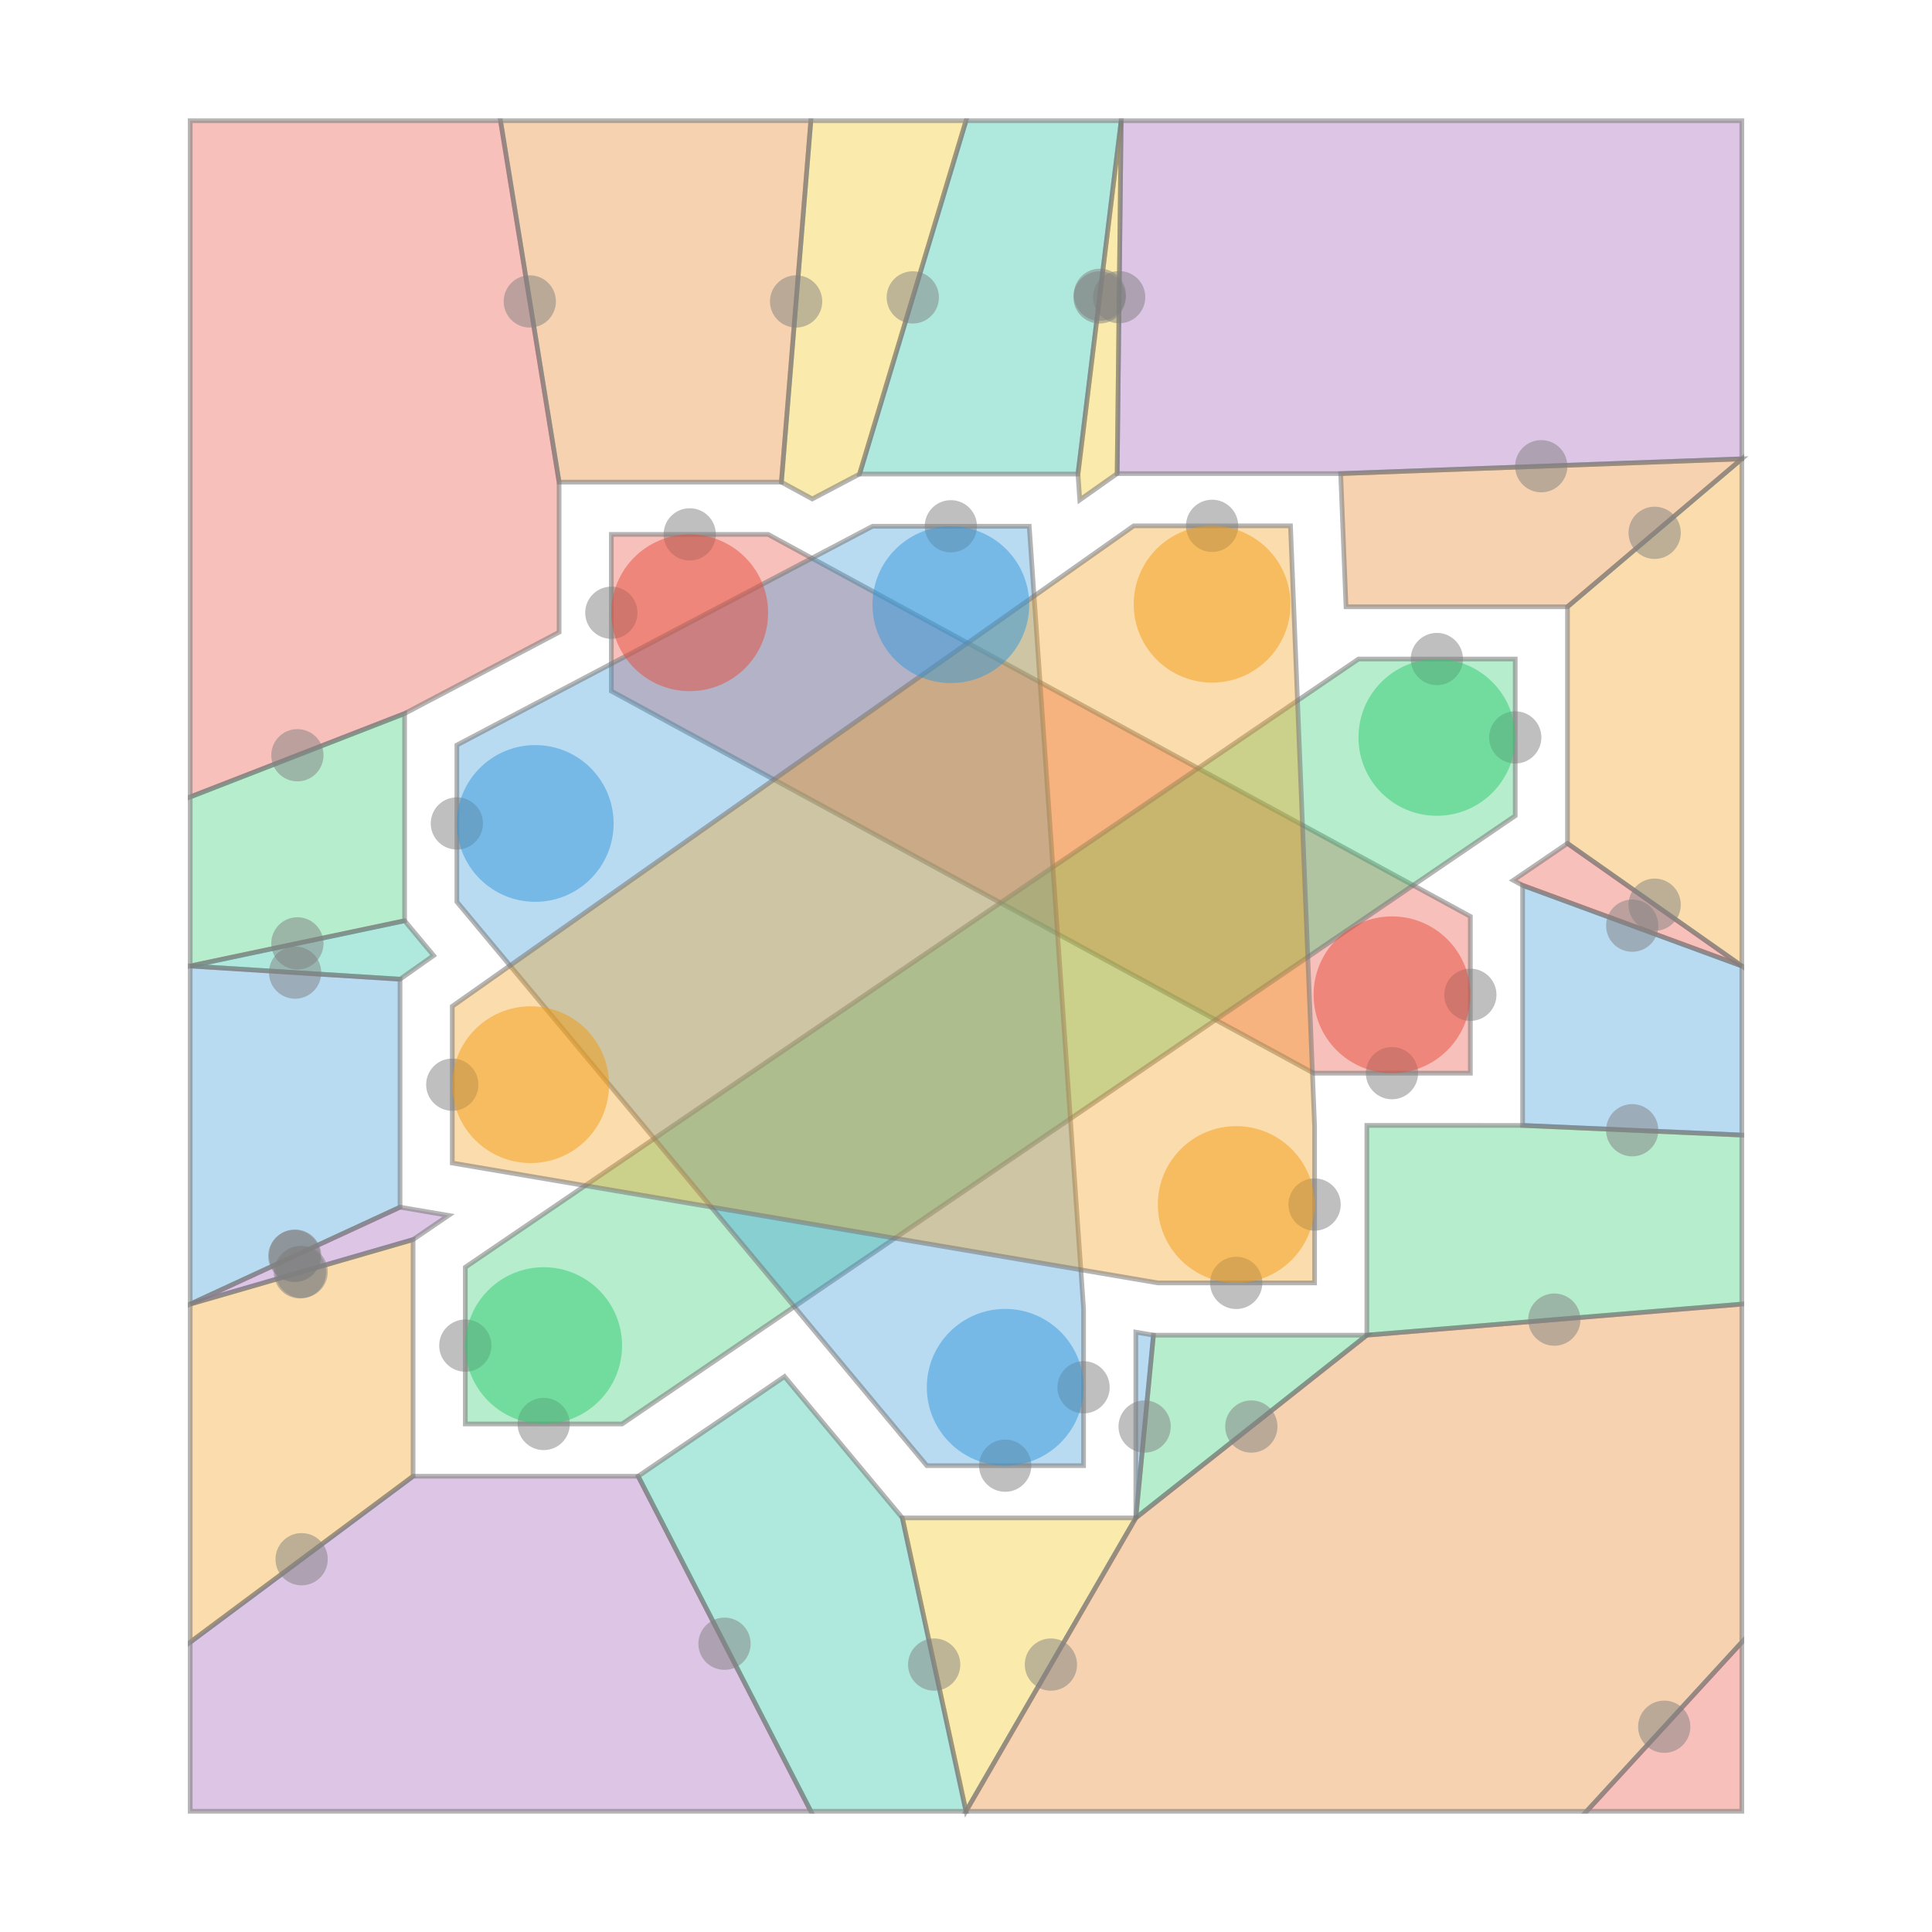
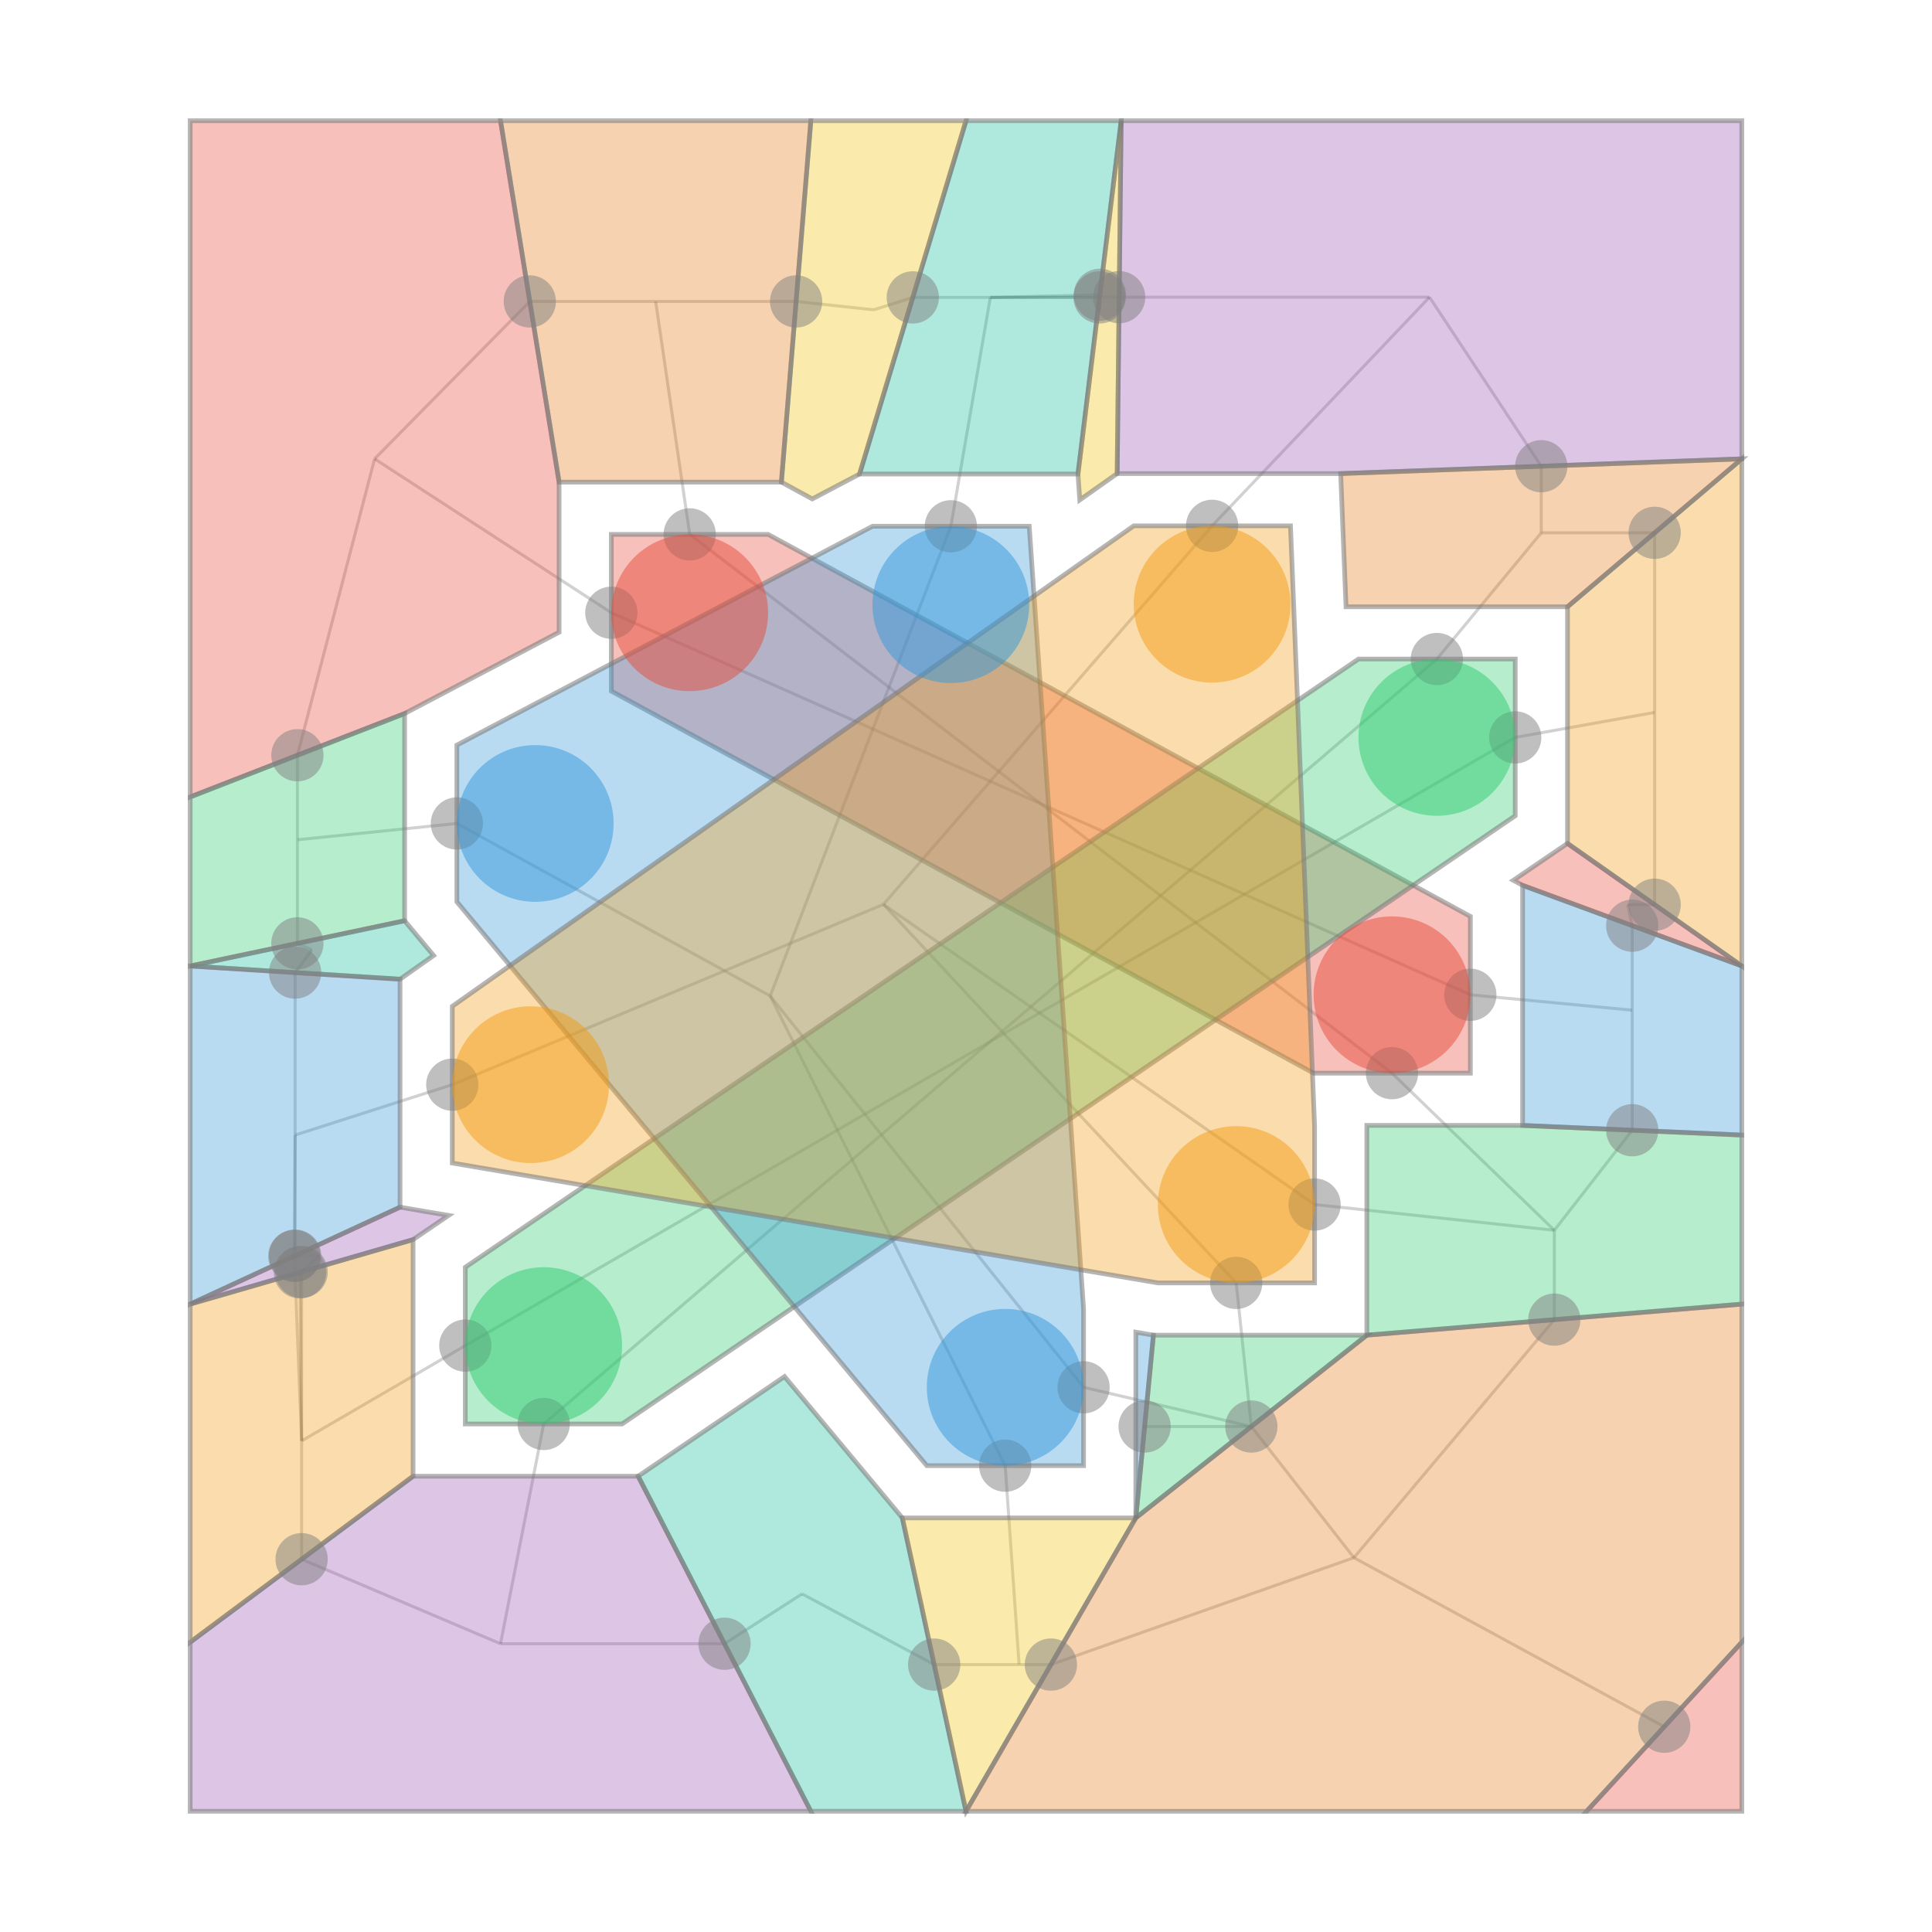
<svg xmlns="http://www.w3.org/2000/svg" width="640" height="640" viewBox="0 0 640 640">
  <rect width="100%" height="100%" fill="white" />
+   <g>
+     <polyline data-points="-0.8908744,-1.29708075 -0.46218142430330433,-1.2970802499999998 -0.3137017743033043,-1.2017122419968" data-type="line" data-label="" points="165.799,544.51 240.001,544.51 265.702,528.003" fill="none" stroke="rgba(100, 100, 100, 0.3)" stroke-width="1px" />
+   </g>
+   <g>
+     <polyline data-points="-0.8908744,-1.29708075 -1.27150475,-1.1353133 -1.27150525,-0.9088711465178472" data-type="line" data-label="" points="165.799,544.51 99.916,516.51 99.916,477.316" fill="none" stroke="rgba(100, 100, 100, 0.3)" stroke-width="1px" />
+   </g>
+   <g>
+     <polyline data-points="-0.3137017743033043,-1.2017122419968 -0.06091519666500028,-1.33696975 0.10158330333499971,-1.33696975" data-type="line" data-label="" points="265.702,528.003 309.456,551.415 337.583,551.415" fill="none" stroke="rgba(100, 100, 100, 0.3)" stroke-width="1px" />
+   </g>
+   <g>
+     <polyline data-points="0.10158330333499971,-1.33696975 0.1625005,-1.33697025 0.7423967499999999,-1.13236465" data-type="line" data-label="" points="337.583,551.415 348.127,551.415 448.501,516" fill="none" stroke="rgba(100, 100, 100, 0.3)" stroke-width="1px" />
+   </g>
+   <g>
+     <polyline data-points="0.7423967499999999,-1.13236465 1.33631185,-1.4558975499999998 1.33631185,-1.4558985499999997" data-type="line" data-label="" points="448.501,516 551.301,572 551.301,572" fill="none" stroke="rgba(100, 100, 100, 0.3)" stroke-width="1px" />
+   </g>
+   <g>
+     <polyline data-points="0.7423967499999999,-1.13236465 1.1259697499999999,-0.6767839 1.1259692499999998,-0.5057925" data-type="line" data-label="" points="448.501,516 514.893,437.144 514.893,407.547" fill="none" stroke="rgba(100, 100, 100, 0.3)" stroke-width="1px" />
+   </g>
+   <g>
+     <polyline data-points="0.7423967499999999,-1.13236465 0.5460735,-0.8813895 0.5460735,-0.8813890000000001" data-type="line" data-label="" points="448.501,516 414.519,472.559 414.519,472.559" fill="none" stroke="rgba(100, 100, 100, 0.3)" stroke-width="1px" />
+   </g>
+   <g>
+     <polyline data-points="1.1259692499999998,-0.5057925 1.2750167499999998,-0.31430694999999986 1.2750167499999998,-0.08458528362247902" data-type="line" data-label="" points="514.893,407.547 540.691,374.403 540.691,334.641" fill="none" stroke="rgba(100, 100, 100, 0.3)" stroke-width="1px" />
+   </g>
+   <g>
+     <polyline data-points="1.2750167499999998,-0.08458528362247902 1.2750167499999998,0.07717916637752087 1.266138828229075,0.1172988465178475" data-type="line" data-label="" points="540.691,334.641 540.691,306.641 539.155,299.697" fill="none" stroke="rgba(100, 100, 100, 0.3)" stroke-width="1px" />
+   </g>
+   <g>
+     <polyline data-points="1.31796575,0.48529885000000017 1.31796575,0.8290433500000001 1.1009299334670735,0.8290428500000002" data-type="line" data-label="" points="548.125,236 548.125,176.502 510.559,176.502" fill="none" stroke="rgba(100, 100, 100, 0.3)" stroke-width="1px" />
+   </g>
+   <g>
+     <polyline data-points="1.31796575,0.48529885000000017 1.3179652499999999,0.1172988465178475 1.266138828229075,0.1172988465178475" data-type="line" data-label="" points="548.125,236 548.125,299.697 539.155,299.697" fill="none" stroke="rgba(100, 100, 100, 0.3)" stroke-width="1px" />
+   </g>
+   <g>
+     <polyline data-points="0.8870428604060967,1.28003475 0.29312626040609674,1.28003475 0.046620757595757845,1.27960225" data-type="line" data-label="" points="473.537,98.44 370.737,98.44 328.07,98.515" fill="none" stroke="rgba(100, 100, 100, 0.3)" stroke-width="1px" />
+   </g>
+   <g>
+     <polyline data-points="0.8870428604060967,1.28003475 1.1009299334670735,0.9565028500000001 1.1009299334670735,0.8290428500000002" data-type="line" data-label="" points="473.537,98.44 510.559,154.44 510.559,176.502" fill="none" stroke="rgba(100, 100, 100, 0.3)" stroke-width="1px" />
+   </g>
+   <g>
+     <polyline data-points="0.046620757595757845,1.27960225 -0.10185789240424216,1.2796012499999998 -0.1766597192081189,1.255782268955461" data-type="line" data-label="" points="328.07,98.515 302.37,98.515 289.422,102.638" fill="none" stroke="rgba(100, 100, 100, 0.3)" stroke-width="1px" />
+   </g>
+   <g>
+     <polyline data-points="0.046620757595757845,1.27960225 0.256231599283678,1.2845454430699506 0.2556273120860386,1.254809511865085" data-type="line" data-label="" points="328.07,98.515 364.351,97.659 364.246,102.806" fill="none" stroke="rgba(100, 100, 100, 0.3)" stroke-width="1px" />
+   </g>
+   <g>
+     <polyline data-points="0.046620757595757845,1.27960225 0.2556273120860386,1.27960275 0.2556273120860386,1.254809511865085" data-type="line" data-label="" points="328.07,98.515 364.246,98.515 364.246,102.806" fill="none" stroke="rgba(100, 100, 100, 0.3)" stroke-width="1px" />
+   </g>
+   <g>
+     <polyline data-points="-0.1766597192081189,1.255782268955461 -0.3251383692081189,1.27185975 -0.5939170999999999,1.27185975" data-type="line" data-label="" points="289.422,102.638 263.722,99.855 217.199,99.855" fill="none" stroke="rgba(100, 100, 100, 0.3)" stroke-width="1px" />
+   </g>
+   <g>
+     <polyline data-points="-0.5939170999999999,1.27185975 -0.8348194499999999,1.27185975 -1.13177625,0.9705996999999998" data-type="line" data-label="" points="217.199,99.855 175.502,99.855 124.102,152" fill="none" stroke="rgba(100, 100, 100, 0.3)" stroke-width="1px" />
+   </g>
+   <g>
+     <polyline data-points="-1.13177625,0.9705996999999998 -1.27958825,0.403353405175333 -1.27958975,0.24158495517533315" data-type="line" data-label="" points="124.102,152 98.517,250.184 98.517,278.184" fill="none" stroke="rgba(100, 100, 100, 0.3)" stroke-width="1px" />
+   </g>
+   <g>
+     <polyline data-points="-1.27958975,0.24158495517533315 -1.27959025,0.04329913721590478 -1.2518512465905112,0.030666220279204487" data-type="line" data-label="" points="98.517,278.184 98.517,312.505 103.318,314.692" fill="none" stroke="rgba(100, 100, 100, 0.3)" stroke-width="1px" />
+   </g>
+   <g>
+     <polyline data-points="-1.28397525,-0.3235338999999999 -1.2855100382914353,-0.5550237794956899 -1.27150525,-0.9088711465178472" data-type="line" data-label="" points="97.758,376 97.492,416.069 99.916,477.316" fill="none" stroke="rgba(100, 100, 100, 0.3)" stroke-width="1px" />
+   </g>
+   <g>
+     <polyline data-points="-1.28397525,-0.3235338999999999 -1.28397525,-0.5543149076609546 -1.2375322020568187,-0.5543149076609546" data-type="line" data-label="" points="97.758,376 97.758,415.946 105.797,415.946" fill="none" stroke="rgba(100, 100, 100, 0.3)" stroke-width="1px" />
+   </g>
+   <g>
+     <polyline data-points="-1.28397525,-0.3235338999999999 -1.2839782499999999,-0.012634916936700293 -1.2518512465905112,0.030666220279204487" data-type="line" data-label="" points="97.758,376 97.757,322.187 103.318,314.692" fill="none" stroke="rgba(100, 100, 100, 0.3)" stroke-width="1px" />
+   </g>
+   <g>
+     <polyline data-points="-1.27150525,-0.9088711465178472 -1.274726872016046,-0.5862707516595418 -1.2375322020568187,-0.5543149076609546" data-type="line" data-label="" points="99.916,477.316 99.359,421.477 105.797,415.946" fill="none" stroke="rgba(100, 100, 100, 0.3)" stroke-width="1px" />
+   </g>
+   <g>
+     <polyline data-points="-1.27150525,-0.9088711465178472 -1.27150825,-0.5853392465178473 -1.2375322020568187,-0.5543149076609546" data-type="line" data-label="" points="99.916,477.316 99.916,421.316 105.797,415.946" fill="none" stroke="rgba(100, 100, 100, 0.3)" stroke-width="1px" />
+   </g>
+   <g>
+     <polyline data-points="0.5460735,-0.8813890000000001 0.34185380033724616,-0.8813890000000001 0.34185330033724615,-0.8785251009652923" data-type="line" data-label="" points="414.519,472.559 379.171,472.559 379.171,472.063" fill="none" stroke="rgba(100, 100, 100, 0.3)" stroke-width="1px" />
+   </g>
+   <g>
+     <polyline data-points="0.1432405,0.310487 -0.528763,0.826055 -0.5939170999999999,1.27185975" data-type="line" data-label="" points="344.793,266.258 228.477,177.019 217.199,99.855" fill="none" stroke="rgba(100, 100, 100, 0.3)" stroke-width="1px" />
+   </g>
+   <g>
+     <polyline data-points="0.1432405,0.310487 0.815244,-0.20508099999999999 1.1259692499999998,-0.5057925" data-type="line" data-label="" points="344.793,266.258 461.11,355.497 514.893,407.547" fill="none" stroke="rgba(100, 100, 100, 0.3)" stroke-width="1px" />
+   </g>
+   <g>
+     <polyline data-points="0.1432405,0.310487 -0.678763,0.676055 -1.13177625,0.9705996999999998" data-type="line" data-label="" points="344.793,266.258 202.514,202.982 124.102,152" fill="none" stroke="rgba(100, 100, 100, 0.3)" stroke-width="1px" />
+   </g>
+   <g>
+     <polyline data-points="0.1432405,0.310487 0.965244,-0.05508099999999999 1.2750167499999998,-0.08458528362247902" data-type="line" data-label="" points="344.793,266.258 487.073,329.534 540.691,334.641" fill="none" stroke="rgba(100, 100, 100, 0.3)" stroke-width="1px" />
+   </g>
+   <g>
+     <polyline data-points="0.04646049999999996,-0.1445055 0.901143,0.587488 1.1009299334670735,0.8290428500000002" data-type="line" data-label="" points="328.042,345.012 475.978,218.312 510.559,176.502" fill="none" stroke="rgba(100, 100, 100, 0.3)" stroke-width="1px" />
+   </g>
+   <g>
+     <polyline data-points="0.04646049999999996,-0.1445055 -0.808222,-0.876499 -0.8908744,-1.29708075" data-type="line" data-label="" points="328.042,345.012 180.106,471.712 165.799,544.51" fill="none" stroke="rgba(100, 100, 100, 0.3)" stroke-width="1px" />
+   </g>
+   <g>
+     <polyline data-points="0.04646049999999996,-0.1445055 -0.958222,-0.726499 -1.27150525,-0.9088711465178472" data-type="line" data-label="" points="328.042,345.012 154.142,445.749 99.916,477.316" fill="none" stroke="rgba(100, 100, 100, 0.3)" stroke-width="1px" />
+   </g>
+   <g>
+     <polyline data-points="0.04646049999999996,-0.1445055 1.051143,0.437488 1.31796575,0.48529885000000017" data-type="line" data-label="" points="328.042,345.012 501.941,244.276 548.125,236" fill="none" stroke="rgba(100, 100, 100, 0.3)" stroke-width="1px" />
+   </g>
+   <g>
+     <polyline data-points="-0.374694,-0.05736600000000003 -0.028999999999999998,0.841542 0.046620757595757845,1.27960225" data-type="line" data-label="" points="255.145,329.929 314.98,174.338 328.07,98.515" fill="none" stroke="rgba(100, 100, 100, 0.3)" stroke-width="1px" />
+   </g>
+   <g>
+     <polyline data-points="-0.374694,-0.05736600000000003 0.07499999999999998,-0.9562740000000001 0.10158330333499971,-1.33696975" data-type="line" data-label="" points="255.145,329.929 332.982,485.521 337.583,551.415" fill="none" stroke="rgba(100, 100, 100, 0.3)" stroke-width="1px" />
+   </g>
+   <g>
+     <polyline data-points="-0.374694,-0.05736600000000003 -0.974388,0.272808 -1.27958975,0.24158495517533315" data-type="line" data-label="" points="255.145,329.929 151.344,272.78 98.517,278.184" fill="none" stroke="rgba(100, 100, 100, 0.3)" stroke-width="1px" />
+   </g>
+   <g>
+     <polyline data-points="-0.374694,-0.05736600000000003 0.22499999999999998,-0.806274 0.5460735,-0.8813890000000001" data-type="line" data-label="" points="255.145,329.929 358.945,459.557 414.519,472.559" fill="none" stroke="rgba(100, 100, 100, 0.3)" stroke-width="1px" />
+   </g>
+   <g>
+     <polyline data-points="-0.1580085,0.11795050000000001 0.471002,0.842404 0.8870428604060967,1.28003475" data-type="line" data-label="" points="292.65,299.584 401.525,174.189 473.537,98.44" fill="none" stroke="rgba(100, 100, 100, 0.3)" stroke-width="1px" />
+   </g>
+   <g>
+     <polyline data-points="-0.1580085,0.11795050000000001 0.517145,-0.606503 0.5460735,-0.8813890000000001" data-type="line" data-label="" points="292.65,299.584 409.512,424.979 414.519,472.559" fill="none" stroke="rgba(100, 100, 100, 0.3)" stroke-width="1px" />
+   </g>
+   <g>
+     <polyline data-points="-0.1580085,0.11795050000000001 -0.983162,-0.227118 -1.28397525,-0.3235338999999999" data-type="line" data-label="" points="292.65,299.584 149.825,359.312 97.758,376" fill="none" stroke="rgba(100, 100, 100, 0.3)" stroke-width="1px" />
+   </g>
+   <g>
+     <polyline data-points="-0.1580085,0.11795050000000001 0.667145,-0.456503 1.1259692499999998,-0.5057925" data-type="line" data-label="" points="292.65,299.584 435.475,399.016 514.893,407.547" fill="none" stroke="rgba(100, 100, 100, 0.3)" stroke-width="1px" />
+   </g>
  <g>
    <polygon data-type="polygon" data-label="" data-points="-0.678763,0.826055 -0.37876299999999996,0.826055 0.965244,0.094919 0.965244,-0.20508099999999999 0.665244,-0.20508099999999999 -0.678763,0.5260549999999999" points="202.514,177.019 254.44,177.019 487.073,303.571 487.073,355.497 435.146,355.497 202.514,228.946" fill="rgba(231, 76, 60, 0.35)" stroke="rgba(120, 120, 120, 0.55)" stroke-width="1.558" />
  </g>
  <g>
    <polygon data-type="polygon" data-label="" data-points="0.751143,0.587488 1.051143,0.587488 1.051143,0.28748799999999997 -0.658222,-0.876499 -0.958222,-0.876499 -0.958222,-0.576499" points="450.015,218.312 501.941,218.312 501.941,270.239 206.069,471.712 154.142,471.712 154.142,419.786" fill="rgba(46, 204, 113, 0.35)" stroke="rgba(120, 120, 120, 0.55)" stroke-width="1.558" />
  </g>
  <g>
    <polygon data-type="polygon" data-label="" data-points="-0.179,0.841542 0.121,0.841542 0.22499999999999998,-0.656274 0.22499999999999998,-0.9562740000000001 -0.075,-0.9562740000000001 -0.974388,0.122808 -0.974388,0.42280799999999996" points="289.017,174.338 340.944,174.338 358.945,433.594 358.945,485.521 307.018,485.521 151.344,298.743 151.344,246.817" fill="rgba(52, 152, 219, 0.35)" stroke="rgba(120, 120, 120, 0.55)" stroke-width="1.558" />
  </g>
  <g>
    <polygon data-type="polygon" data-label="" data-points="0.321002,0.842404 0.6210019999999999,0.842404 0.667145,-0.30650299999999997 0.667145,-0.606503 0.36714499999999994,-0.606503 -0.983162,-0.37711799999999995 -0.983162,-0.07711799999999999" points="375.562,174.189 427.489,174.189 435.475,373.052 435.475,424.979 383.549,424.979 149.825,385.275 149.825,333.348" fill="rgba(243, 156, 18, 0.35)" stroke="rgba(120, 120, 120, 0.55)" stroke-width="1.558" />
  </g>
  <g>
    <polygon data-type="polygon" data-label="" data-points="-1.058219,-0.9764970000000001 -1.4847905,-1.2941295999999998 -1.4847914999999998,-1.6176644999999998 -1.1878351999999999,-1.6176644999999998 -0.8908758999999999,-1.6176644999999998 -0.5939165999999999,-1.6176635 -0.29695730000000004,-1.6176624999999998 -0.6274055486066086,-0.976498" points="136.834,489.021 62.999,544 62.999,600 114.399,600 165.799,600 217.2,600 268.6,600 211.403,489.021" fill="rgba(155, 89, 182, 0.35)" stroke="rgba(120, 120, 120, 0.55)" stroke-width="1.558" />
  </g>
  <g>
    <polygon data-type="polygon" data-label="" data-points="-0.12183239333000057,-1.056275 -0.3472980954230426,-0.7857599839936004 -0.6274055486066086,-0.976498 -0.29695730000000004,-1.6176624999999998 0.000002,-1.6176644999999998" points="298.912,502.83 259.887,456.006 211.403,489.021 268.6,600 320,600" fill="rgba(26, 188, 156, 0.35)" stroke="rgba(120, 120, 120, 0.55)" stroke-width="1.558" />
  </g>
  <g>
    <polygon data-type="polygon" data-label="" data-points="0.000002,-1.6176644999999998 0.324999,-1.0562760000000002 -0.12183239333000057,-1.056275" points="320,600 376.254,502.83 298.912,502.83" fill="rgba(241, 196, 15, 0.35)" stroke="rgba(120, 120, 120, 0.55)" stroke-width="1.558" />
  </g>
  <g>
    <polygon data-type="polygon" data-label="" data-points="0.8908728999999999,-1.6176635 1.1878322,-1.6176624999999998 1.4847914999999998,-1.2941325999999997 1.4847914999999998,-0.9705986999999998 1.4847914999999998,-0.6470648 0.7671479999999999,-0.706503 0.324999,-1.0562760000000002 0.000002,-1.6176644999999998 0.2969613,-1.6176644999999998 0.5939135999999998,-1.6176644999999998" points="474.2,600 525.601,600 577.001,544 577.001,488 577.001,432 452.785,442.288 376.254,502.83 320,600 371.401,600 422.8,600" fill="rgba(230, 126, 34, 0.35)" stroke="rgba(120, 120, 120, 0.55)" stroke-width="1.558" />
  </g>
  <g>
    <polygon data-type="polygon" data-label="" data-points="1.1878322,-1.6176624999999998 1.4847914999999998,-1.6176644999999998 1.4847914999999998,-1.2941325999999997" points="525.601,600 577.001,600 577.001,544" fill="rgba(231, 76, 60, 0.35)" stroke="rgba(120, 120, 120, 0.55)" stroke-width="1.558" />
  </g>
  <g>
    <polygon data-type="polygon" data-label="" data-points="1.065245,-0.305083 0.7671469999999999,-0.30508199999999996 0.7671479999999999,-0.706503 1.4847914999999998,-0.6470648 1.4847884999999998,-0.3235308999999998" points="504.382,372.807 452.785,372.806 452.785,442.288 577.001,432 577.001,376" fill="rgba(46, 204, 113, 0.35)" stroke="rgba(120, 120, 120, 0.55)" stroke-width="1.558" />
  </g>
  <g>
    <polygon data-type="polygon" data-label="" data-points="1.4847894999999998,-0.000002 1.065244,0.15436033275504174 1.065245,-0.305083 1.4847884999999998,-0.3235308999999998" points="577.001,320 504.382,293.282 504.382,372.807 577.001,376" fill="rgba(52, 152, 219, 0.35)" stroke="rgba(120, 120, 120, 0.55)" stroke-width="1.558" />
  </g>
  <g>
    <polygon data-type="polygon" data-label="" data-points="1.151141,0.234599693035695 1.4847894999999998,-0.000002 1.4847905,0.3235318999999998 1.4847914999999998,0.6470657999999998 1.4847914999999998,0.9705997000000003 1.15114,0.687487" points="519.25,279.393 577.001,320 577.001,264 577.001,208 577.001,152 519.25,201.004" fill="rgba(243, 156, 18, 0.35)" stroke="rgba(120, 120, 120, 0.55)" stroke-width="1.558" />
  </g>
  <g>
    <polygon data-type="polygon" data-label="" data-points="0.7170683669341472,0.942406 1.4847914999999998,0.9705997000000003 1.4847914999999998,1.2941335999999999 1.4847914999999998,1.6176624999999998 1.1878301999999998,1.6176635 0.8908729,1.6176644999999998 0.5939155999999999,1.6176644999999998 0.2969583,1.6176644999999998 0.28929422081219347,0.942405" points="444.117,156.88 577.001,152 577.001,96 577.001,40 525.6,40 474.2,40 422.8,40 371.4,40 370.074,156.88" fill="rgba(155, 89, 182, 0.35)" stroke="rgba(120, 120, 120, 0.55)" stroke-width="1.558" />
  </g>
  <g>
    <polygon data-type="polygon" data-label="" data-points="0.000001,1.6176624999999998 -0.20371678480848432,0.94154 0.21429632417207728,0.941541 0.2969583,1.6176644999999998" points="320,40 284.739,157.03 357.092,157.03 371.4,40" fill="rgba(26, 188, 156, 0.35)" stroke="rgba(120, 120, 120, 0.55)" stroke-width="1.558" />
  </g>
  <g>
    <polygon data-type="polygon" data-label="" data-points="-0.2969563,1.6176635 -0.3533204384162378,0.926056 -0.2942159061220332,0.8939010379109219 -0.20371678480848432,0.94154 0.000001,1.6176624999999998" points="268.6,40 258.844,159.71 269.074,165.276 284.739,157.03 320,40" fill="rgba(241, 196, 15, 0.35)" stroke="rgba(120, 120, 120, 0.55)" stroke-width="1.558" />
  </g>
  <g>
    <polygon data-type="polygon" data-label="" data-points="-0.3533204384162378,0.926056 -0.2969563,1.6176635 -0.5939135999999998,1.6176644999999998 -0.8908778999999998,1.6176644999999998 -0.778761,0.926055" points="258.844,159.71 268.6,40 217.2,40 165.799,40 185.205,159.71" fill="rgba(230, 126, 34, 0.35)" stroke="rgba(120, 120, 120, 0.55)" stroke-width="1.558" />
  </g>
  <g>
    <polygon data-type="polygon" data-label="" data-points="-0.778761,0.926055 -0.8908778999999998,1.6176644999999998 -1.1878351999999999,1.6176644999999998 -1.4847914999999998,1.6176624999999998 -1.4847914999999998,1.2941306 -1.4847905,0.9705986999999998 -1.4847894999999998,0.6470668 -1.4847884999999998,0.3235348999999998 -1.0743880000000001,0.4831719103506663 -0.778762,0.6388054302654751" points="185.205,159.71 165.799,40 114.399,40 62.999,40 62.999,96 62.999,152 62.999,208 62.999,264 134.035,236.368 185.205,209.43" fill="rgba(231, 76, 60, 0.35)" stroke="rgba(120, 120, 120, 0.55)" stroke-width="1.558" />
  </g>
  <g>
    <polygon data-type="polygon" data-label="" data-points="-1.4847884999999998,0.3235348999999998 -1.4847914999999998,-0.000002 -1.074389,0.08660027443180957 -1.0743880000000001,0.4831719103506663" points="62.999,264 62.999,320 134.035,305.01 134.035,236.368" fill="rgba(46, 204, 113, 0.35)" stroke="rgba(120, 120, 120, 0.55)" stroke-width="1.558" />
  </g>
  <g>
    <polygon data-type="polygon" data-label="" data-points="-1.083165,-0.025267833873400588 -1.4847914999999998,-0.000002 -1.4847914999999998,-0.32353389999999976 -1.4847914999999998,-0.6470657999999998 -1.083159,-0.4615640153219094" points="132.516,324.374 62.999,320 62.999,376 62.999,432 132.517,399.892" fill="rgba(52, 152, 219, 0.35)" stroke="rgba(120, 120, 120, 0.55)" stroke-width="1.558" />
  </g>
  <g>
    <polygon data-type="polygon" data-label="" data-points="-1.4847914999999998,-0.6470657999999998 -1.4847914999999998,-0.9705977000000002 -1.4847905,-1.2941295999999998 -1.058219,-0.9764970000000001 -1.058225,-0.5236126930356947" points="62.999,432 62.999,488 62.999,544 136.834,489.021 136.833,410.632" fill="rgba(243, 156, 18, 0.35)" stroke="rgba(120, 120, 120, 0.55)" stroke-width="1.558" />
  </g>
  <g>
    <polygon data-type="polygon" data-label="" data-points="-1.083159,-0.4615640153219094 -1.4847914999999998,-0.6470657999999998 -1.058225,-0.5236126930356947 -0.9902729041136373,-0.47734432068720295" points="132.517,399.892 62.999,432 136.833,410.632 148.595,402.623" fill="rgba(155, 89, 182, 0.35)" stroke="rgba(120, 120, 120, 0.55)" stroke-width="1.558" />
  </g>
  <g>
    <polygon data-type="polygon" data-label="" data-points="-1.074389,0.08660027443180957 -1.4847914999999998,-0.000002 -1.083165,-0.025267833873400588 -1.0189109931810225,0.020035791667712174" points="134.035,305.01 62.999,320 132.516,324.374 143.638,316.532" fill="rgba(26, 188, 156, 0.35)" stroke="rgba(120, 120, 120, 0.55)" stroke-width="1.558" />
  </g>
  <g>
    <polygon data-type="polygon" data-label="" data-points="0.28929422081219347,0.942405 0.2969583,1.6176644999999998 0.21429632417207728,0.941541 0.2177404023152286,0.8919545237301704" points="370.074,156.88 371.4,40 357.092,157.03 357.688,165.612" fill="rgba(241, 196, 15, 0.35)" stroke="rgba(120, 120, 120, 0.55)" stroke-width="1.558" />
  </g>
  <g>
    <polygon data-type="polygon" data-label="" data-points="1.15114,0.687487 1.4847914999999998,0.9705997000000003 0.7170683669341472,0.942406 0.7273074358013402,0.687486" points="519.25,201.004 577.001,152 444.117,156.88 445.889,201.004" fill="rgba(230, 126, 34, 0.35)" stroke="rgba(120, 120, 120, 0.55)" stroke-width="1.558" />
  </g>
  <g>
    <polygon data-type="polygon" data-label="" data-points="1.065244,0.15436033275504174 1.4847894999999998,-0.000002 1.151141,0.234599693035695 1.0474881564581504,0.16401791733667992" points="504.382,293.282 577.001,320 519.25,279.393 501.309,291.61" fill="rgba(231, 76, 60, 0.35)" stroke="rgba(120, 120, 120, 0.55)" stroke-width="1.558" />
  </g>
  <g>
    <polygon data-type="polygon" data-label="" data-points="0.7671479999999999,-0.706503 0.35870860067449234,-0.706502 0.324999,-1.0562760000000002" points="452.785,442.288 382.089,442.288 376.254,502.83" fill="rgba(46, 204, 113, 0.35)" stroke="rgba(120, 120, 120, 0.55)" stroke-width="1.558" />
  </g>
  <g>
    <polygon data-type="polygon" data-label="" data-points="0.35870860067449234,-0.706502 0.32499799999999995,-0.7007742019305844 0.324999,-1.0562760000000002" points="382.089,442.288 376.254,441.296 376.254,502.83" fill="rgba(52, 152, 219, 0.35)" stroke="rgba(120, 120, 120, 0.55)" stroke-width="1.558" />
  </g>
  <circle data-type="circle" data-label="" data-x="-0.46218142430330433" data-y="-1.2970802499999998" cx="240.001" cy="544.51" r="8.654" fill="rgba(128, 128, 128, 0.5)" stroke="black" stroke-width="0.006" />
  <circle data-type="circle" data-label="" data-x="-1.27150475" data-y="-1.1353133" cx="99.916" cy="516.51" r="8.654" fill="rgba(128, 128, 128, 0.5)" stroke="black" stroke-width="0.006" />
  <circle data-type="circle" data-label="" data-x="-0.06091519666500028" data-y="-1.33696975" cx="309.456" cy="551.415" r="8.654" fill="rgba(128, 128, 128, 0.5)" stroke="black" stroke-width="0.006" />
  <circle data-type="circle" data-label="" data-x="0.1625005" data-y="-1.33697025" cx="348.127" cy="551.415" r="8.654" fill="rgba(128, 128, 128, 0.5)" stroke="black" stroke-width="0.006" />
  <circle data-type="circle" data-label="" data-x="1.33631185" data-y="-1.4558975499999998" cx="551.301" cy="572" r="8.654" fill="rgba(128, 128, 128, 0.5)" stroke="black" stroke-width="0.006" />
  <circle data-type="circle" data-label="" data-x="1.1259697499999999" data-y="-0.6767839" cx="514.893" cy="437.144" r="8.654" fill="rgba(128, 128, 128, 0.5)" stroke="black" stroke-width="0.006" />
  <circle data-type="circle" data-label="" data-x="0.5460735" data-y="-0.8813895" cx="414.519" cy="472.559" r="8.654" fill="rgba(128, 128, 128, 0.5)" stroke="black" stroke-width="0.006" />
  <circle data-type="circle" data-label="" data-x="1.2750167499999998" data-y="-0.31430694999999986" cx="540.691" cy="374.403" r="8.654" fill="rgba(128, 128, 128, 0.5)" stroke="black" stroke-width="0.006" />
  <circle data-type="circle" data-label="" data-x="1.2750167499999998" data-y="0.07717916637752087" cx="540.691" cy="306.641" r="8.654" fill="rgba(128, 128, 128, 0.5)" stroke="black" stroke-width="0.006" />
  <circle data-type="circle" data-label="" data-x="1.31796575" data-y="0.8290433500000001" cx="548.125" cy="176.502" r="8.654" fill="rgba(128, 128, 128, 0.5)" stroke="black" stroke-width="0.006" />
  <circle data-type="circle" data-label="" data-x="1.3179652499999999" data-y="0.1172988465178475" cx="548.125" cy="299.697" r="8.654" fill="rgba(128, 128, 128, 0.5)" stroke="black" stroke-width="0.006" />
  <circle data-type="circle" data-label="" data-x="0.29312626040609674" data-y="1.28003475" cx="370.737" cy="98.44" r="8.654" fill="rgba(128, 128, 128, 0.5)" stroke="black" stroke-width="0.006" />
  <circle data-type="circle" data-label="" data-x="1.1009299334670735" data-y="0.9565028500000001" cx="510.559" cy="154.44" r="8.654" fill="rgba(128, 128, 128, 0.5)" stroke="black" stroke-width="0.006" />
  <circle data-type="circle" data-label="" data-x="-0.10185789240424216" data-y="1.2796012499999998" cx="302.37" cy="98.515" r="8.654" fill="rgba(128, 128, 128, 0.5)" stroke="black" stroke-width="0.006" />
  <circle data-type="circle" data-label="" data-x="0.256231599283678" data-y="1.2845454430699506" cx="364.351" cy="97.659" r="8.654" fill="rgba(128, 128, 128, 0.5)" stroke="black" stroke-width="0.006" />
  <circle data-type="circle" data-label="" data-x="0.2556273120860386" data-y="1.27960275" cx="364.246" cy="98.515" r="8.654" fill="rgba(128, 128, 128, 0.5)" stroke="black" stroke-width="0.006" />
  <circle data-type="circle" data-label="" data-x="-0.3251383692081189" data-y="1.27185975" cx="263.722" cy="99.855" r="8.654" fill="rgba(128, 128, 128, 0.5)" stroke="black" stroke-width="0.006" />
  <circle data-type="circle" data-label="" data-x="-0.8348194499999999" data-y="1.27185975" cx="175.502" cy="99.855" r="8.654" fill="rgba(128, 128, 128, 0.5)" stroke="black" stroke-width="0.006" />
  <circle data-type="circle" data-label="" data-x="-1.27958825" data-y="0.403353405175333" cx="98.517" cy="250.184" r="8.654" fill="rgba(128, 128, 128, 0.5)" stroke="black" stroke-width="0.006" />
  <circle data-type="circle" data-label="" data-x="-1.27959025" data-y="0.04329913721590478" cx="98.517" cy="312.505" r="8.654" fill="rgba(128, 128, 128, 0.5)" stroke="black" stroke-width="0.006" />
  <circle data-type="circle" data-label="" data-x="-1.2855100382914353" data-y="-0.5550237794956899" cx="97.492" cy="416.069" r="8.654" fill="rgba(128, 128, 128, 0.5)" stroke="black" stroke-width="0.006" />
  <circle data-type="circle" data-label="" data-x="-1.28397525" data-y="-0.5543149076609546" cx="97.758" cy="415.946" r="8.654" fill="rgba(128, 128, 128, 0.5)" stroke="black" stroke-width="0.006" />
  <circle data-type="circle" data-label="" data-x="-1.2839782499999999" data-y="-0.012634916936700293" cx="97.757" cy="322.187" r="8.654" fill="rgba(128, 128, 128, 0.5)" stroke="black" stroke-width="0.006" />
  <circle data-type="circle" data-label="" data-x="-1.274726872016046" data-y="-0.5862707516595418" cx="99.359" cy="421.477" r="8.654" fill="rgba(128, 128, 128, 0.5)" stroke="black" stroke-width="0.006" />
  <circle data-type="circle" data-label="" data-x="-1.27150825" data-y="-0.5853392465178473" cx="99.916" cy="421.316" r="8.654" fill="rgba(128, 128, 128, 0.5)" stroke="black" stroke-width="0.006" />
  <circle data-type="circle" data-label="" data-x="0.34185380033724616" data-y="-0.8813890000000001" cx="379.171" cy="472.559" r="8.654" fill="rgba(128, 128, 128, 0.5)" stroke="black" stroke-width="0.006" />
  <circle data-type="circle" data-label="" data-x="-0.528763" data-y="0.826055" cx="228.477" cy="177.019" r="8.654" fill="rgba(128, 128, 128, 0.5)" stroke="black" stroke-width="0.006" />
  <circle data-type="circle" data-label="" data-x="0.815244" data-y="-0.20508099999999999" cx="461.11" cy="355.497" r="8.654" fill="rgba(128, 128, 128, 0.5)" stroke="black" stroke-width="0.006" />
  <circle data-type="circle" data-label="" data-x="-0.678763" data-y="0.676055" cx="202.514" cy="202.982" r="8.654" fill="rgba(128, 128, 128, 0.5)" stroke="black" stroke-width="0.006" />
  <circle data-type="circle" data-label="" data-x="0.965244" data-y="-0.05508099999999999" cx="487.073" cy="329.534" r="8.654" fill="rgba(128, 128, 128, 0.5)" stroke="black" stroke-width="0.006" />
  <circle data-type="circle" data-label="" data-x="0.901143" data-y="0.587488" cx="475.978" cy="218.312" r="8.654" fill="rgba(128, 128, 128, 0.5)" stroke="black" stroke-width="0.006" />
  <circle data-type="circle" data-label="" data-x="-0.808222" data-y="-0.876499" cx="180.106" cy="471.712" r="8.654" fill="rgba(128, 128, 128, 0.5)" stroke="black" stroke-width="0.006" />
  <circle data-type="circle" data-label="" data-x="-0.958222" data-y="-0.726499" cx="154.142" cy="445.749" r="8.654" fill="rgba(128, 128, 128, 0.5)" stroke="black" stroke-width="0.006" />
  <circle data-type="circle" data-label="" data-x="1.051143" data-y="0.437488" cx="501.941" cy="244.276" r="8.654" fill="rgba(128, 128, 128, 0.5)" stroke="black" stroke-width="0.006" />
  <circle data-type="circle" data-label="" data-x="-0.028999999999999998" data-y="0.841542" cx="314.98" cy="174.338" r="8.654" fill="rgba(128, 128, 128, 0.5)" stroke="black" stroke-width="0.006" />
  <circle data-type="circle" data-label="" data-x="0.07499999999999998" data-y="-0.9562740000000001" cx="332.982" cy="485.521" r="8.654" fill="rgba(128, 128, 128, 0.5)" stroke="black" stroke-width="0.006" />
  <circle data-type="circle" data-label="" data-x="-0.974388" data-y="0.272808" cx="151.344" cy="272.78" r="8.654" fill="rgba(128, 128, 128, 0.5)" stroke="black" stroke-width="0.006" />
  <circle data-type="circle" data-label="" data-x="0.22499999999999998" data-y="-0.806274" cx="358.945" cy="459.557" r="8.654" fill="rgba(128, 128, 128, 0.5)" stroke="black" stroke-width="0.006" />
  <circle data-type="circle" data-label="" data-x="0.471002" data-y="0.842404" cx="401.525" cy="174.189" r="8.654" fill="rgba(128, 128, 128, 0.5)" stroke="black" stroke-width="0.006" />
  <circle data-type="circle" data-label="" data-x="0.517145" data-y="-0.606503" cx="409.512" cy="424.979" r="8.654" fill="rgba(128, 128, 128, 0.5)" stroke="black" stroke-width="0.006" />
  <circle data-type="circle" data-label="" data-x="-0.983162" data-y="-0.227118" cx="149.825" cy="359.312" r="8.654" fill="rgba(128, 128, 128, 0.5)" stroke="black" stroke-width="0.006" />
  <circle data-type="circle" data-label="" data-x="0.667145" data-y="-0.456503" cx="435.475" cy="399.016" r="8.654" fill="rgba(128, 128, 128, 0.5)" stroke="black" stroke-width="0.006" />
  <circle data-type="circle" data-label="" data-x="0.815244" data-y="-0.055081" cx="461.11" cy="329.534" r="25.963" fill="rgba(231, 76, 60, 0.5)" stroke="black" stroke-width="0.006" />
  <circle data-type="circle" data-label="" data-x="-0.528763" data-y="0.676055" cx="228.477" cy="202.982" r="25.963" fill="rgba(231, 76, 60, 0.5)" stroke="black" stroke-width="0.006" />
  <circle data-type="circle" data-label="" data-x="-0.808222" data-y="-0.726499" cx="180.106" cy="445.749" r="25.963" fill="rgba(46, 204, 113, 0.5)" stroke="black" stroke-width="0.006" />
  <circle data-type="circle" data-label="" data-x="0.901143" data-y="0.437488" cx="475.978" cy="244.276" r="25.963" fill="rgba(46, 204, 113, 0.5)" stroke="black" stroke-width="0.006" />
  <circle data-type="circle" data-label="" data-x="-0.029" data-y="0.691542" cx="314.98" cy="200.302" r="25.963" fill="rgba(52, 152, 219, 0.5)" stroke="black" stroke-width="0.006" />
  <circle data-type="circle" data-label="" data-x="-0.824388" data-y="0.272808" cx="177.307" cy="272.78" r="25.963" fill="rgba(52, 152, 219, 0.5)" stroke="black" stroke-width="0.006" />
  <circle data-type="circle" data-label="" data-x="0.075" data-y="-0.806274" cx="332.982" cy="459.557" r="25.963" fill="rgba(52, 152, 219, 0.5)" stroke="black" stroke-width="0.006" />
  <circle data-type="circle" data-label="" data-x="0.517145" data-y="-0.456503" cx="409.512" cy="399.016" r="25.963" fill="rgba(243, 156, 18, 0.5)" stroke="black" stroke-width="0.006" />
  <circle data-type="circle" data-label="" data-x="0.471002" data-y="0.692404" cx="401.525" cy="200.152" r="25.963" fill="rgba(243, 156, 18, 0.5)" stroke="black" stroke-width="0.006" />
  <circle data-type="circle" data-label="" data-x="-0.833162" data-y="-0.227118" cx="175.789" cy="359.312" r="25.963" fill="rgba(243, 156, 18, 0.5)" stroke="black" stroke-width="0.006" />
  <g id="crosshair" style="display: none">
    <line id="crosshair-h" y1="0" y2="640" stroke="#666" stroke-width="0.5" />
    <line id="crosshair-v" x1="0" x2="640" stroke="#666" stroke-width="0.5" />
    <text id="coordinates" font-family="monospace" font-size="12" fill="#666" />
  </g>
</svg>
